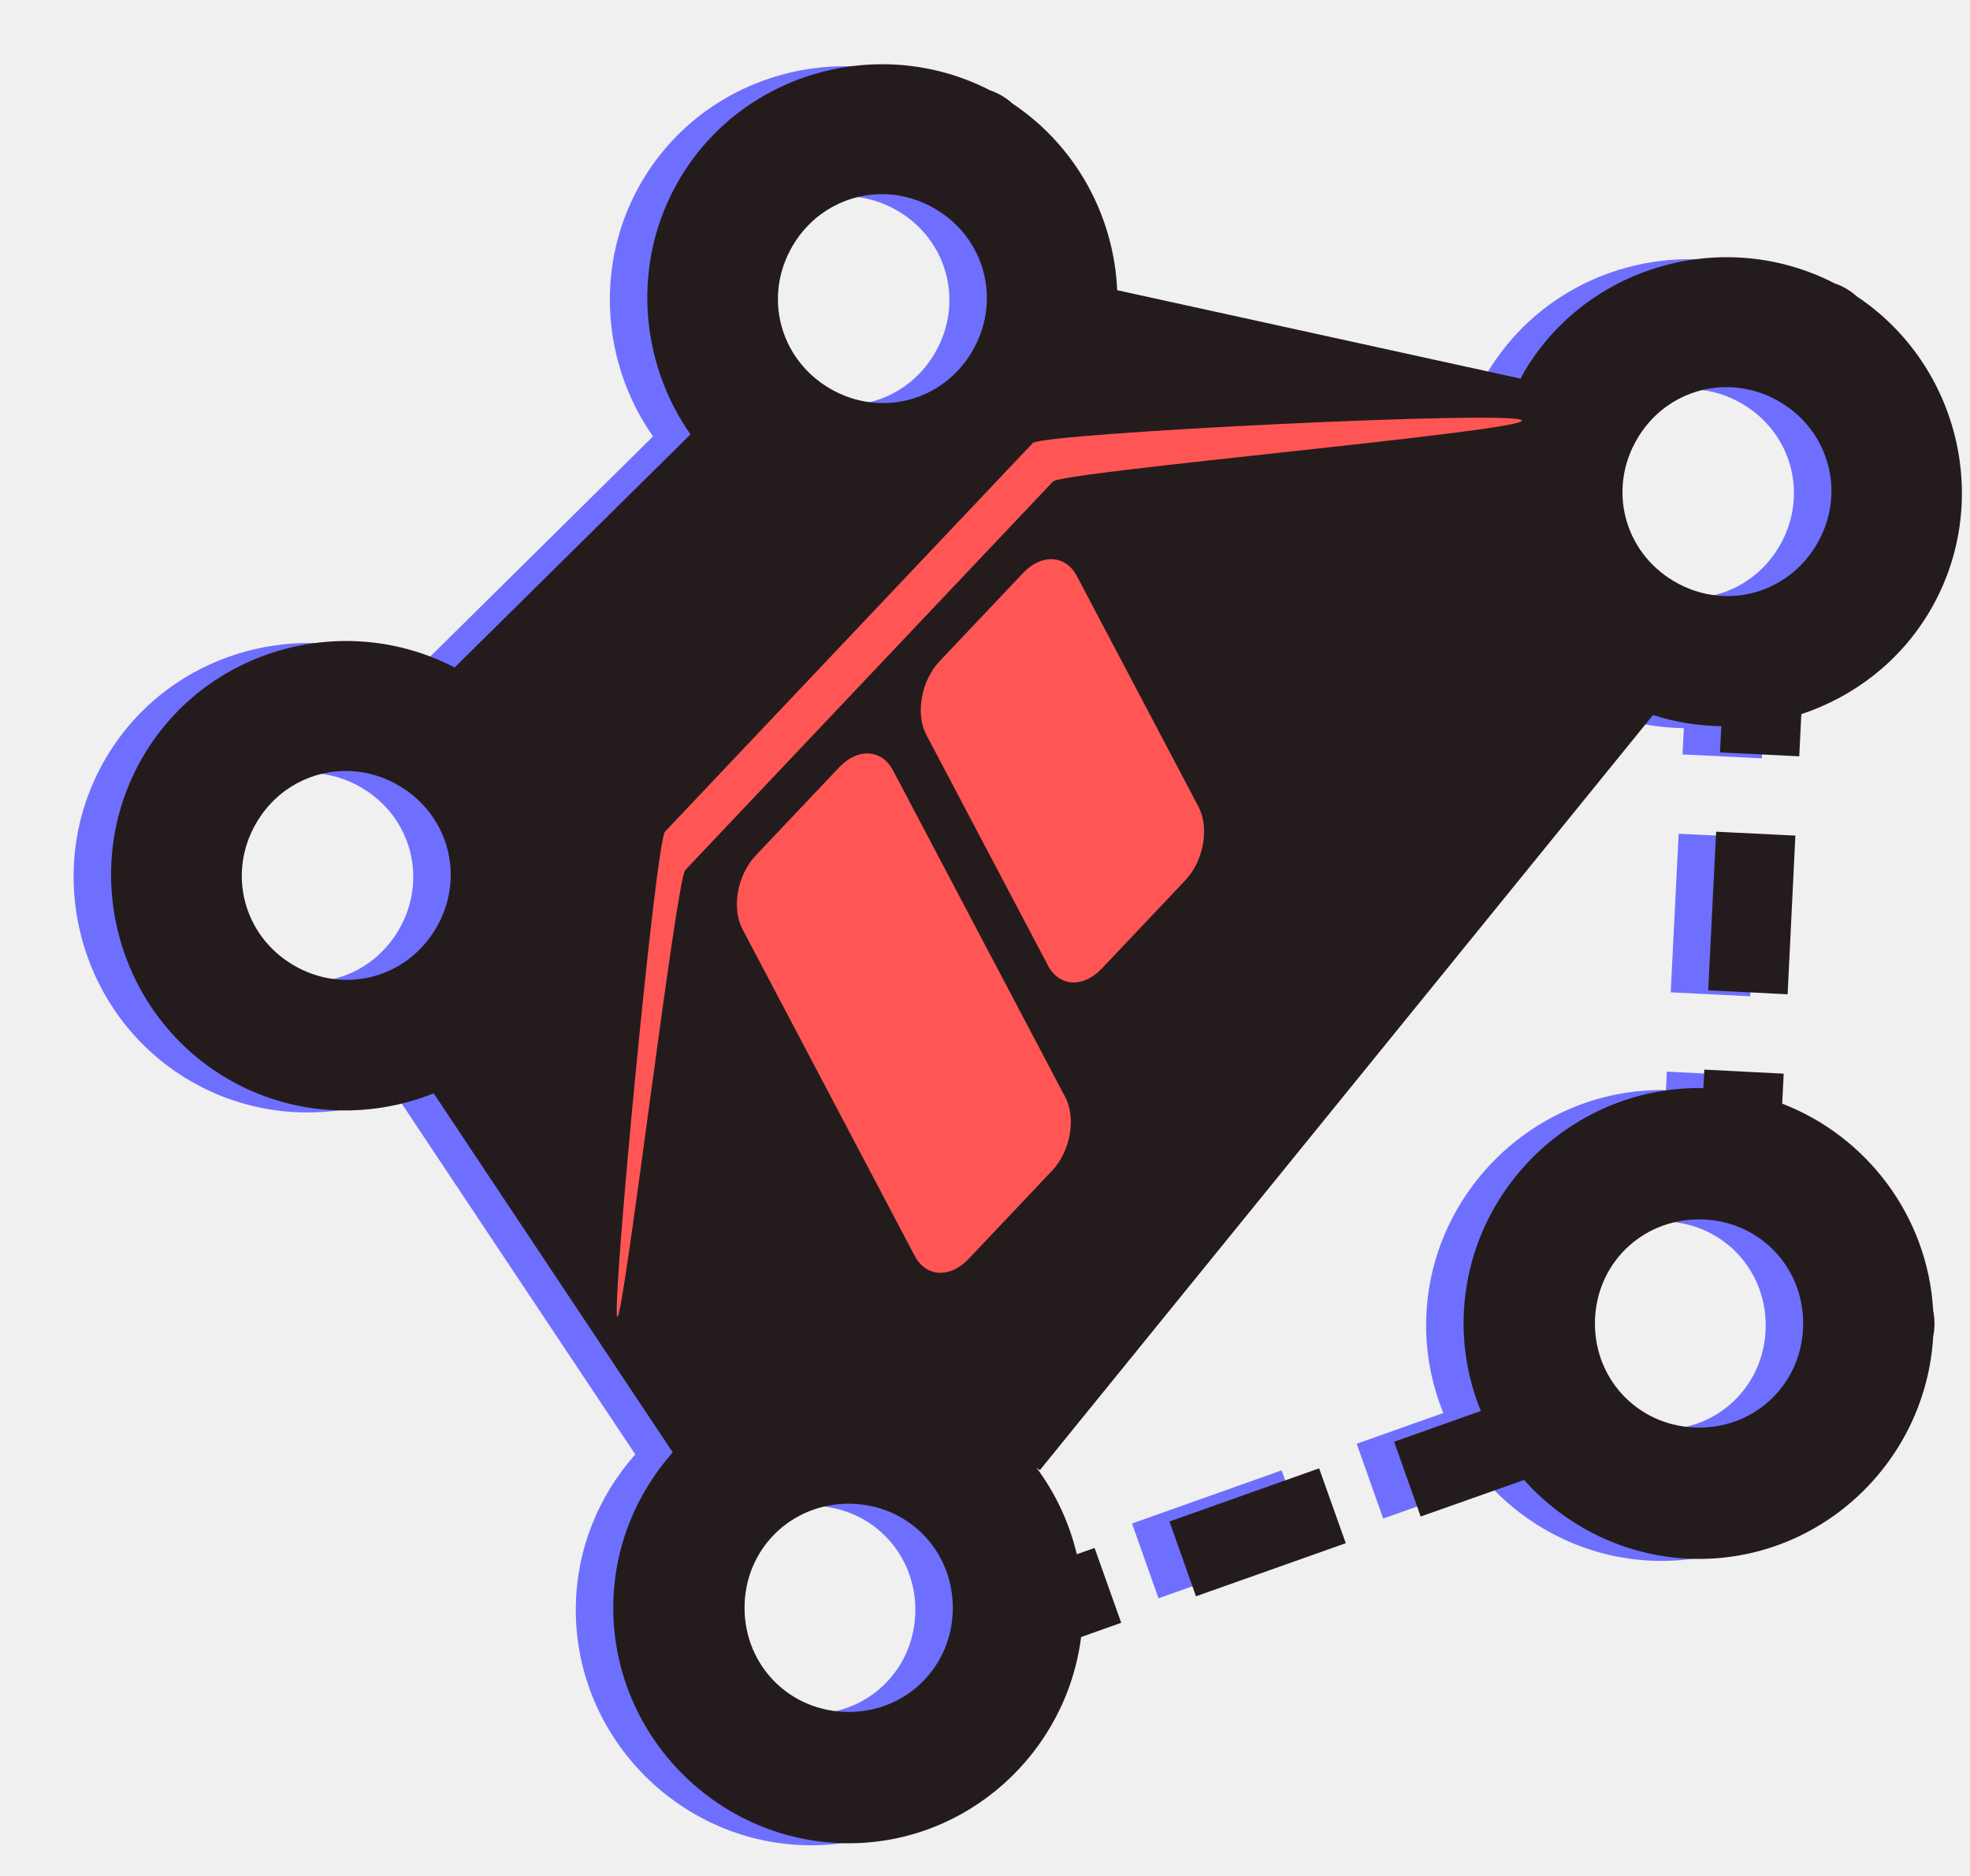
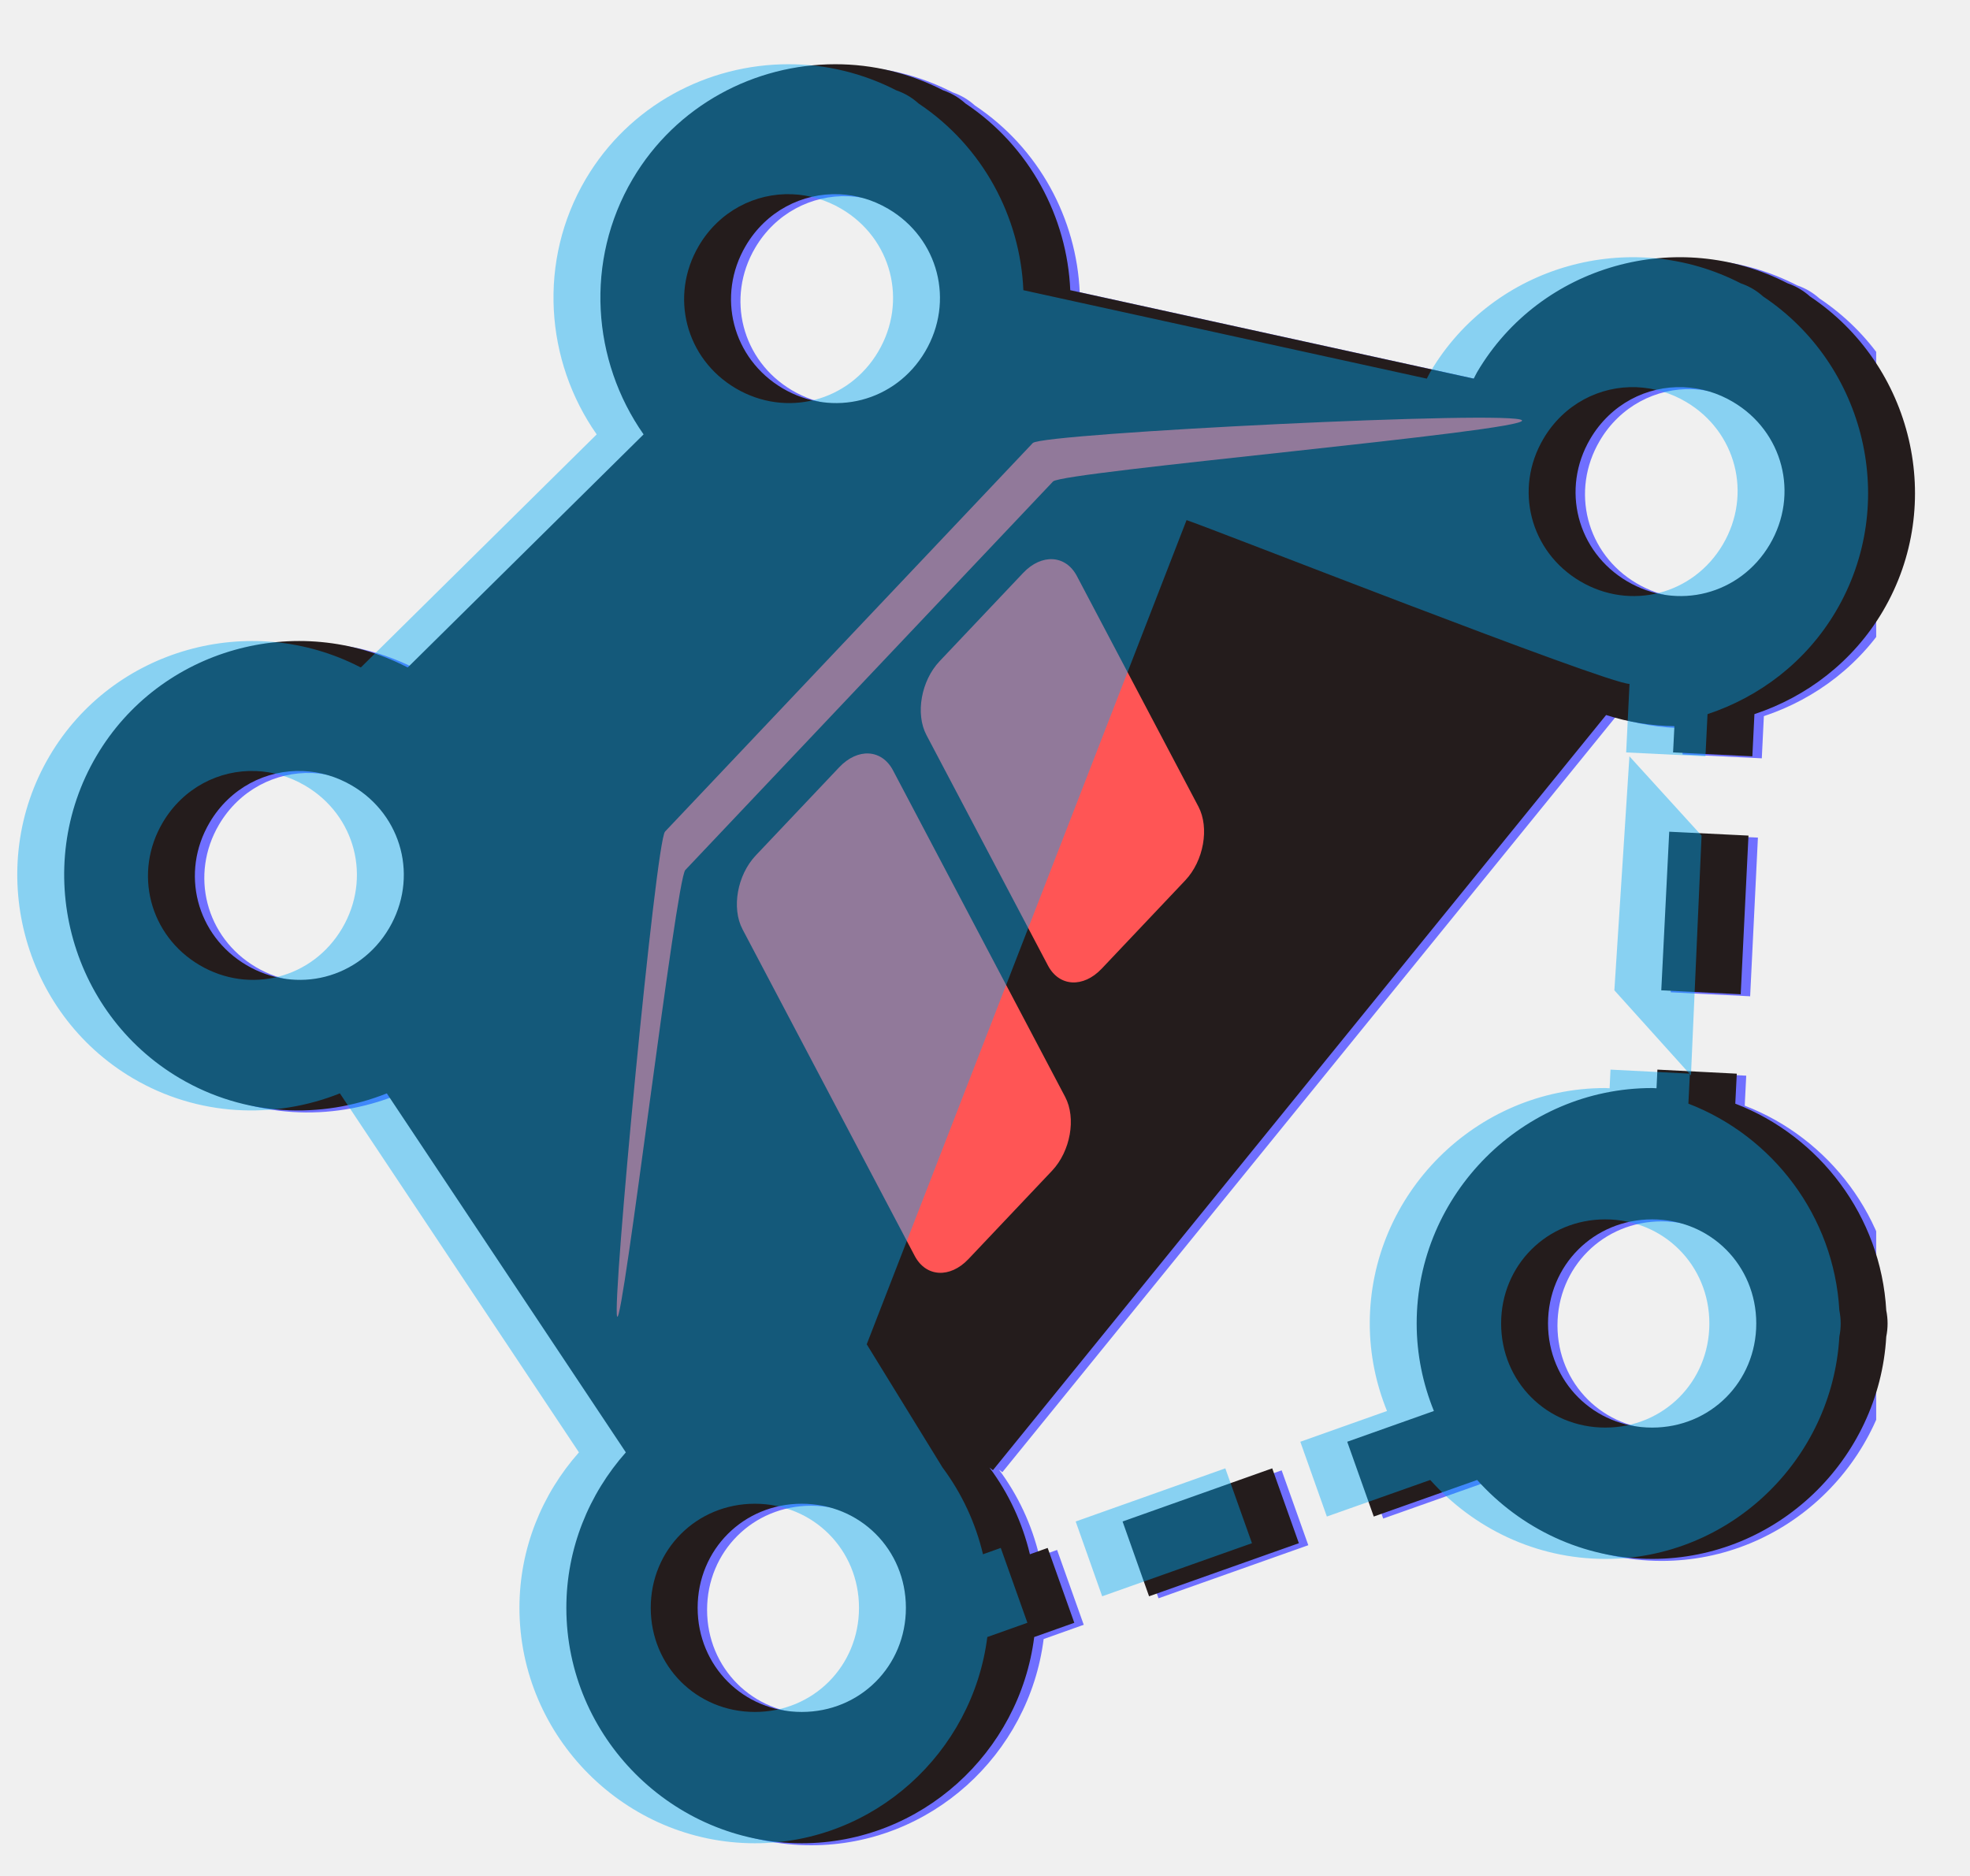
<svg xmlns="http://www.w3.org/2000/svg" viewBox="0 0 105 100" fill="none" role="img" width="105" height="100" version="1.1" id="svg1091" xml:space="preserve">
  <defs id="defs1095">
    <meshgradient id="meshgradient1607" gradientUnits="userSpaceOnUse" x="0.671" y="3.174">
      <meshrow id="meshrow1609">
        <meshpatch id="meshpatch1611">
          <stop path="c 33.049,0  66.098,0  99.147,0" style="stop-color:#ffffff;stop-opacity:1" id="stop1613" />
          <stop path="c 0,31.778  0,63.555  0,95.333" style="stop-color:#800080;stop-opacity:1" id="stop1615" />
          <stop path="c -33.049,0  -66.098,0  -99.147,0" style="stop-color:#ffffff;stop-opacity:1" id="stop1617" />
          <stop path="c 0,-31.778  0,-63.555  0,-95.333" style="stop-color:#800080;stop-opacity:1" id="stop1619" />
        </meshpatch>
      </meshrow>
    </meshgradient>
  </defs>
  <style id="style1073">.name-a { font: 4em "Fira Sans", sans-serif;      font-weight: 300;      fill: rgba(56, 144, 252, 0.879);      text-anchor: middle;      font-size: 4em; }
.name-b { font: 4em "Fira Sans", sans-serif;      font-weight: 300;      fill: #0ab0c6;      text-anchor: middle; }
.stone_een { fill: #d58307;        transform: rotate(-49deg); }
</style>
  <mask id="mask__ring" maskUnits="userSpaceOnUse" x="0" y="0" width="90" height="90">
    <rect width="90" height="90" rx="180" fill="#ffffff" id="rect1077" x="0" y="0" />
  </mask>
  <svg width="100" height="100" viewBox="0 0 100 100" aria-hidden="true" role="img" class="iconify iconify--gis" preserveAspectRatio="xMidYMid" version="1.1" id="svg1086" style="display:inline">
    <path d="m 45.023,3.531 c -4.29,0 -8.477,2.182 -10.8,6.12 -2.57,4.362 -2.164,9.697 0.583,13.612 l -12.567,12.42 a 3.5,3.5 0 0 0 -0.045,-0.015 c -5.843,-3.011 -13.169,-0.999 -16.546,4.73 -3.5,5.935 -1.5,13.686 4.435,17.186 3.463,2.042 7.543,2.2 11.037,0.806 l 12.74,19.137 c -1.964,2.217 -3.171,5.117 -3.171,8.287 0,6.89 5.659,12.55 12.548,12.55 6.358,0 11.61,-4.835 12.389,-10.993 l 2.137,-0.76 -1.42,-3.99 -0.947,0.338 a 12.608,12.608 0 0 0 -2.155,-4.623 l 0.184,0.142 32.683,-40.256 a 12.41,12.41 0 0 0 3.64,0.594 l -0.071,1.4 4.226,0.207 0.11,-2.248 c 2.779,-0.922 5.254,-2.789 6.845,-5.488 3.38,-5.733 1.591,-13.125 -3.882,-16.777 a 3.5,3.5 0 0 0 -0.555,-0.408 3.5,3.5 0 0 0 -0.639,-0.293 c -5.843,-3.011 -13.169,-0.999 -16.547,4.73 -0.068,0.115 -0.12,0.235 -0.183,0.352 l -21.504,-4.715 c -0.168,-3.901 -2.153,-7.663 -5.586,-9.953 a 3.5,3.5 0 0 0 -0.553,-0.409 3.5,3.5 0 0 0 -0.638,-0.293 12.526,12.526 0 0 0 -5.748,-1.39 z m 0.2,6.93 c 0.894,0.035 1.795,0.29 2.632,0.783 2.676,1.578 3.538,4.925 1.96,7.601 -1.577,2.676 -4.923,3.54 -7.6,1.961 -2.675,-1.578 -3.54,-4.923 -1.962,-7.6 1.085,-1.84 3.006,-2.823 4.97,-2.745 z m 45.013,10.286 a 5.6,5.6 0 0 1 2.631,0.783 c 2.676,1.578 3.541,4.925 1.963,7.601 -1.578,2.677 -4.925,3.541 -7.601,1.963 -2.677,-1.578 -3.54,-4.925 -1.961,-7.601 1.084,-1.84 3.004,-2.824 4.968,-2.746 z m -73.591,20.46 c 0.893,0.036 1.795,0.29 2.631,0.784 2.677,1.578 3.541,4.923 1.963,7.6 -1.578,2.675 -4.923,3.54 -7.6,1.962 -2.675,-1.578 -3.54,-4.925 -1.962,-7.601 1.085,-1.84 3.004,-2.822 4.969,-2.744 z m 72.827,3.235 -0.424,8.455 4.234,0.211 0.414,-8.459 z m -0.63,12.682 -0.048,0.994 c -0.078,-0.002 -0.154,-0.012 -0.232,-0.012 -6.89,0 -12.551,5.66 -12.551,12.549 0,1.647 0.331,3.22 0.918,4.666 l -4.62,1.64 1.415,3.987 5.51,-1.95 c 2.304,2.572 5.634,4.208 9.328,4.208 6.65,0 12.103,-5.288 12.478,-11.85 a 3.5,3.5 0 0 0 0.07,-0.701 3.5,3.5 0 0 0 -0.07,-0.694 c -0.284,-5.024 -3.55,-9.292 -8.047,-11.023 l 0.08,-1.598 -4.23,-0.216 z m -0.279,7.983 c 3.106,0 5.548,2.442 5.548,5.549 0,3.106 -2.442,5.55 -5.548,5.55 -3.107,0 -5.551,-2.444 -5.551,-5.55 0,-3.107 2.444,-5.549 5.55,-5.549 z m -20.25,13.271 -7.977,2.834 1.412,3.987 7.984,-2.83 -1.42,-3.99 z m -25.077,1.887 c 3.107,0 5.551,2.442 5.551,5.549 0,3.107 -2.444,5.55 -5.55,5.55 -3.107,0 -5.55,-2.443 -5.55,-5.55 0,-3.107 2.443,-5.549 5.55,-5.549 z" fill="#272626" fill-rule="evenodd" id="path1084" style="display:inline;fill:#6f6fff;fill-opacity:1" />
  </svg>
-   <svg width="105" height="100" viewBox="0 0 100 100" aria-hidden="true" role="img" class="iconify iconify--gis" preserveAspectRatio="xMidYMid" version="1.1" id="svg1082" style="display:inline" transform="translate(2.5)">
+   <svg width="105" height="100" viewBox="0 0 100 100" aria-hidden="true" role="img" class="iconify iconify--gis" preserveAspectRatio="xMidYMid" version="1.1" id="svg1082" style="display:inline">
    <path d="m 42.02,3.424 c -4.29,0 -8.477,2.182 -10.8,6.12 -2.57,4.362 -2.164,9.697 0.583,13.612 L 19.236,35.576 A 3.5,3.5 0 0 0 19.191,35.561 C 13.348,32.55 6.022,34.562 2.645,40.291 c -3.5,5.935 -1.5,13.686 4.435,17.186 3.463,2.042 7.543,2.2 11.037,0.806 l 12.74,19.137 c -1.964,2.217 -3.171,5.117 -3.171,8.287 0,6.89 5.659,12.55 12.548,12.55 6.358,0 11.61,-4.835 12.389,-10.993 l 2.137,-0.76 -1.42,-3.99 -0.947,0.338 a 12.608,12.608 0 0 0 -2.155,-4.623 l 0.184,0.142 32.683,-40.256 a 12.41,12.41 0 0 0 3.64,0.594 l -0.071,1.4 4.226,0.207 0.11,-2.248 c 2.779,-0.922 5.254,-2.789 6.845,-5.488 3.38,-5.733 1.591,-13.125 -3.882,-16.777 a 3.5,3.5 0 0 0 -0.555,-0.408 3.5,3.5 0 0 0 -0.639,-0.293 c -5.843,-3.011 -13.169,-0.999 -16.547,4.73 -0.068,0.115 -0.12,0.235 -0.183,0.352 L 54.545,15.469 C 54.377,11.568 52.392,7.806 48.959,5.516 A 3.5,3.5 0 0 0 48.406,5.107 3.5,3.5 0 0 0 47.768,4.814 12.526,12.526 0 0 0 42.02,3.424 Z m 0.2,6.93 c 0.894,0.035 1.795,0.29 2.632,0.783 2.676,1.578 3.538,4.925 1.96,7.601 -1.577,2.676 -4.923,3.54 -7.6,1.961 -2.675,-1.578 -3.54,-4.923 -1.962,-7.6 1.085,-1.84 3.006,-2.823 4.97,-2.745 z M 87.233,20.64 a 5.6,5.6 0 0 1 2.631,0.783 c 2.676,1.578 3.541,4.925 1.963,7.601 -1.578,2.677 -4.925,3.541 -7.601,1.963 -2.677,-1.578 -3.54,-4.925 -1.961,-7.601 1.084,-1.84 3.004,-2.824 4.968,-2.746 z M 13.642,41.1 c 0.893,0.036 1.795,0.29 2.631,0.784 2.677,1.578 3.541,4.923 1.963,7.6 -1.578,2.675 -4.923,3.54 -7.6,1.962 -2.675,-1.578 -3.54,-4.925 -1.962,-7.601 1.085,-1.84 3.004,-2.822 4.969,-2.744 z m 72.827,3.235 -0.424,8.455 4.234,0.211 0.414,-8.459 z m -0.63,12.682 -0.048,0.994 c -0.078,-0.002 -0.154,-0.012 -0.232,-0.012 -6.89,0 -12.551,5.66 -12.551,12.549 0,1.647 0.331,3.22 0.918,4.666 l -4.62,1.64 1.415,3.987 5.51,-1.95 c 2.304,2.572 5.634,4.208 9.328,4.208 6.65,0 12.103,-5.288 12.478,-11.85 a 3.5,3.5 0 0 0 0.07,-0.701 3.5,3.5 0 0 0 -0.07,-0.694 C 97.753,64.83 94.487,60.562 89.99,58.831 l 0.08,-1.598 -4.23,-0.216 z M 85.56,65 c 3.106,0 5.548,2.442 5.548,5.549 0,3.106 -2.442,5.55 -5.548,5.55 -3.107,0 -5.551,-2.444 -5.551,-5.55 0,-3.107 2.444,-5.549 5.55,-5.549 z m -20.25,13.271 -7.977,2.834 1.412,3.987 7.984,-2.83 -1.42,-3.99 z m -25.077,1.887 c 3.107,0 5.551,2.442 5.551,5.549 0,3.107 -2.444,5.55 -5.55,5.55 -3.107,0 -5.55,-2.443 -5.55,-5.55 0,-3.107 2.443,-5.549 5.55,-5.549 z" fill="#d58307" fill-rule="evenodd" id="path1080" style="display:inline;fill:#241c1c" />
  </svg>
  <g id="layer1" style="display:inline">
    <g style="fill:#ff5555" id="g4345" transform="matrix(0.06749587,0.1280481,-0.1113746,0.1176951,57.34258,14.81166)">
      <path d="m 47.994,39.995 v 176 c 0,4.418 104.568,93.286 100.15,93.286 -4.418,0 -116.15,-88.868 -116.15,-93.286 v -176 c 0,-4.418 127.74,-154.032 132.158,-154.032 4.418,0 -116.158,149.614 -116.158,154.032 z M 80,120 h 96 c 8.832,-0.01 15.99,-7.168 16,-16 V 64 C 191.99,55.168 184.832,48.01 176,48 H 80 c -8.832,0.01 -15.99,7.168 -16,16 v 40 c 0.01,8.832 7.168,15.99 16,16 z m 136,16 H 80 c -8.832,0.01 -15.99,7.168 -16,16 v 40 c 0.01,8.832 7.168,15.99 16,16 h 136 c 8.832,-0.01 15.99,-7.168 16,-16 v -40 c -0.01,-8.832 -7.168,-15.99 -16,-16 z" id="path4337" style="fill:#ff5555" />
    </g>
  </g>
-   <svg width="100" height="100" viewBox="0 0 100 100" aria-hidden="true" role="img" class="iconify iconify--gis" preserveAspectRatio="xMidYMid" version="1.1" id="svg1620" style="display:none">
-     <path d="m 42.02,3.424 c -4.29,0 -8.477,2.182 -10.8,6.12 -2.57,4.362 -2.164,9.697 0.583,13.612 L 19.236,35.576 C 19.221,35.571 19.206,35.566 19.191,35.561 13.348,32.55 6.022,34.562 2.645,40.291 c -3.5,5.935 -1.5,13.686 4.435,17.186 3.463,2.042 7.543,2.2 11.037,0.806 l 12.74,19.137 c -1.964,2.217 -3.171,5.117 -3.171,8.287 0,6.89 5.659,12.55 12.548,12.55 6.358,0 11.61,-4.835 12.389,-10.993 l 2.137,-0.76 -1.42,-3.99 -0.947,0.338 C 51.997,81.18 51.264,79.607 50.238,78.229 L 46.196,71.659 63.243,27.725 c 1.177,0.378 22.373,8.716 23.609,8.732 L 86.674,40.109 90.9,40.316 91.01,38.068 c 2.779,-0.922 5.254,-2.789 6.845,-5.488 3.38,-5.733 1.591,-13.125 -3.882,-16.777 -0.171,-0.154 -0.357,-0.291 -0.555,-0.408 -0.203,-0.119 -0.417,-0.217 -0.639,-0.293 -5.843,-3.011 -13.169,-0.999 -16.547,4.73 -0.068,0.115 -0.12,0.235 -0.183,0.352 L 54.545,15.469 C 54.377,11.568 52.392,7.806 48.959,5.516 48.789,5.362 48.603,5.225 48.406,5.107 48.204,4.988 47.99,4.89 47.768,4.814 45.99,3.899 44.019,3.422 42.02,3.424 Z m 0.2,6.93 c 0.894,0.035 1.795,0.29 2.632,0.783 2.676,1.578 3.538,4.925 1.96,7.601 -1.577,2.676 -4.923,3.54 -7.6,1.961 -2.675,-1.578 -3.54,-4.923 -1.962,-7.6 1.085,-1.84 3.006,-2.823 4.97,-2.745 z M 87.233,20.64 c 0.928,0.039 1.833,0.308 2.631,0.783 2.676,1.578 3.541,4.925 1.963,7.601 -1.578,2.677 -4.925,3.541 -7.601,1.963 -2.677,-1.578 -3.54,-4.925 -1.961,-7.601 1.084,-1.84 3.004,-2.824 4.968,-2.746 z M 13.642,41.1 c 0.893,0.036 1.795,0.29 2.631,0.784 2.677,1.578 3.541,4.923 1.963,7.6 -1.578,2.675 -4.923,3.54 -7.6,1.962 -2.675,-1.578 -3.54,-4.925 -1.962,-7.601 1.085,-1.84 3.004,-2.822 4.969,-2.744 z M 86.848,40.316 86.045,52.79 90.127,57.323 90.693,44.542 Z M 85.839,57.017 85.791,58.011 c -0.078,-0.002 -0.154,-0.012 -0.232,-0.012 -6.89,0 -12.551,5.66 -12.551,12.549 0,1.647 0.331,3.22 0.918,4.666 l -4.62,1.64 1.415,3.987 5.51,-1.95 c 2.304,2.572 5.634,4.208 9.328,4.208 6.65,0 12.103,-5.288 12.478,-11.85 0.047,-0.231 0.07,-0.466 0.07,-0.701 -1.66e-4,-0.233 -0.024,-0.466 -0.07,-0.694 -0.284,-5.024 -3.55,-9.292 -8.047,-11.023 l 0.08,-1.598 -4.23,-0.216 z M 85.56,65 c 3.106,0 5.548,2.442 5.548,5.549 0,3.106 -2.442,5.55 -5.548,5.55 -3.107,0 -5.551,-2.444 -5.551,-5.55 0,-3.107 2.444,-5.549 5.55,-5.549 z m -20.25,13.271 -7.977,2.834 1.412,3.987 7.984,-2.83 -1.42,-3.99 z m -25.077,1.887 c 3.107,0 5.551,2.442 5.551,5.549 0,3.107 -2.444,5.55 -5.55,5.55 -3.107,0 -5.55,-2.443 -5.55,-5.55 0,-3.107 2.443,-5.549 5.55,-5.549 z" fill="#272626" fill-rule="evenodd" id="path1618" style="display:inline;fill:#0000ff;fill-opacity:0.728" />
+   <svg width="100" height="100" viewBox="0 0 100 100" aria-hidden="true" role="img" class="iconify iconify--gis" preserveAspectRatio="xMidYMid" version="1.1" id="svg1620" style="display:inline">
+     <path d="m 42.02,3.424 c -4.29,0 -8.477,2.182 -10.8,6.12 -2.57,4.362 -2.164,9.697 0.583,13.612 L 19.236,35.576 C 19.221,35.571 19.206,35.566 19.191,35.561 13.348,32.55 6.022,34.562 2.645,40.291 c -3.5,5.935 -1.5,13.686 4.435,17.186 3.463,2.042 7.543,2.2 11.037,0.806 l 12.74,19.137 c -1.964,2.217 -3.171,5.117 -3.171,8.287 0,6.89 5.659,12.55 12.548,12.55 6.358,0 11.61,-4.835 12.389,-10.993 l 2.137,-0.76 -1.42,-3.99 -0.947,0.338 C 51.997,81.18 51.264,79.607 50.238,78.229 L 46.196,71.659 63.243,27.725 c 1.177,0.378 22.373,8.716 23.609,8.732 L 86.674,40.109 90.9,40.316 91.01,38.068 c 2.779,-0.922 5.254,-2.789 6.845,-5.488 3.38,-5.733 1.591,-13.125 -3.882,-16.777 -0.171,-0.154 -0.357,-0.291 -0.555,-0.408 -0.203,-0.119 -0.417,-0.217 -0.639,-0.293 -5.843,-3.011 -13.169,-0.999 -16.547,4.73 -0.068,0.115 -0.12,0.235 -0.183,0.352 L 54.545,15.469 C 54.377,11.568 52.392,7.806 48.959,5.516 48.789,5.362 48.603,5.225 48.406,5.107 48.204,4.988 47.99,4.89 47.768,4.814 45.99,3.899 44.019,3.422 42.02,3.424 Z m 0.2,6.93 c 0.894,0.035 1.795,0.29 2.632,0.783 2.676,1.578 3.538,4.925 1.96,7.601 -1.577,2.676 -4.923,3.54 -7.6,1.961 -2.675,-1.578 -3.54,-4.923 -1.962,-7.6 1.085,-1.84 3.006,-2.823 4.97,-2.745 z M 87.233,20.64 c 0.928,0.039 1.833,0.308 2.631,0.783 2.676,1.578 3.541,4.925 1.963,7.601 -1.578,2.677 -4.925,3.541 -7.601,1.963 -2.677,-1.578 -3.54,-4.925 -1.961,-7.601 1.084,-1.84 3.004,-2.824 4.968,-2.746 z M 13.642,41.1 c 0.893,0.036 1.795,0.29 2.631,0.784 2.677,1.578 3.541,4.923 1.963,7.6 -1.578,2.675 -4.923,3.54 -7.6,1.962 -2.675,-1.578 -3.54,-4.925 -1.962,-7.601 1.085,-1.84 3.004,-2.822 4.969,-2.744 z M 86.848,40.316 86.045,52.79 90.127,57.323 90.693,44.542 Z M 85.839,57.017 85.791,58.011 c -0.078,-0.002 -0.154,-0.012 -0.232,-0.012 -6.89,0 -12.551,5.66 -12.551,12.549 0,1.647 0.331,3.22 0.918,4.666 l -4.62,1.64 1.415,3.987 5.51,-1.95 c 2.304,2.572 5.634,4.208 9.328,4.208 6.65,0 12.103,-5.288 12.478,-11.85 0.047,-0.231 0.07,-0.466 0.07,-0.701 -1.66e-4,-0.233 -0.024,-0.466 -0.07,-0.694 -0.284,-5.024 -3.55,-9.292 -8.047,-11.023 l 0.08,-1.598 -4.23,-0.216 z M 85.56,65 c 3.106,0 5.548,2.442 5.548,5.549 0,3.106 -2.442,5.55 -5.548,5.55 -3.107,0 -5.551,-2.444 -5.551,-5.55 0,-3.107 2.444,-5.549 5.55,-5.549 z m -20.25,13.271 -7.977,2.834 1.412,3.987 7.984,-2.83 -1.42,-3.99 z m -25.077,1.887 c 3.107,0 5.551,2.442 5.551,5.549 0,3.107 -2.444,5.55 -5.55,5.55 -3.107,0 -5.55,-2.443 -5.55,-5.55 0,-3.107 2.443,-5.549 5.55,-5.549 z" fill="#272626" fill-rule="evenodd" id="path1618" style="display:inline;fill:#00aaf5;fill-opacity:0.431" />
  </svg>
  <svg width="100" height="100" viewBox="0 0 100 100" aria-hidden="true" role="img" class="iconify iconify--gis" preserveAspectRatio="xMidYMid" version="1.1" id="svg187" style="display:inline">
    <path d="m 42.02,3.424 c -4.29,0 -8.477,2.182 -10.8,6.12 -2.57,4.362 -2.164,9.697 0.583,13.612 L 19.236,35.576 C 19.221,35.571 19.206,35.566 19.191,35.561 13.348,32.55 6.022,34.562 2.645,40.291 c -3.5,5.935 -1.5,13.686 4.435,17.186 3.463,2.042 7.543,2.2 11.037,0.806 l 12.74,19.137 c -1.964,2.217 -3.171,5.117 -3.171,8.287 0,6.89 5.659,12.55 12.548,12.55 6.358,0 11.61,-4.835 12.389,-10.993 l 2.137,-0.76 -1.42,-3.99 -0.947,0.338 C 51.997,81.18 51.264,79.607 50.238,78.229 L 46.196,71.659 63.243,27.725 c 1.177,0.378 22.373,8.716 23.609,8.732 L 86.674,40.109 90.9,40.316 91.01,38.068 c 2.779,-0.922 5.254,-2.789 6.845,-5.488 3.38,-5.733 1.591,-13.125 -3.882,-16.777 -0.171,-0.154 -0.357,-0.291 -0.555,-0.408 -0.203,-0.119 -0.417,-0.217 -0.639,-0.293 -5.843,-3.011 -13.169,-0.999 -16.547,4.73 -0.068,0.115 -0.12,0.235 -0.183,0.352 L 54.545,15.469 C 54.377,11.568 52.392,7.806 48.959,5.516 48.789,5.362 48.603,5.225 48.406,5.107 48.204,4.988 47.99,4.89 47.768,4.814 45.99,3.899 44.019,3.422 42.02,3.424 Z m 0.2,6.93 c 0.894,0.035 1.795,0.29 2.632,0.783 2.676,1.578 3.538,4.925 1.96,7.601 -1.577,2.676 -4.923,3.54 -7.6,1.961 -2.675,-1.578 -3.54,-4.923 -1.962,-7.6 1.085,-1.84 3.006,-2.823 4.97,-2.745 z M 87.233,20.64 c 0.928,0.039 1.833,0.308 2.631,0.783 2.676,1.578 3.541,4.925 1.963,7.601 -1.578,2.677 -4.925,3.541 -7.601,1.963 -2.677,-1.578 -3.54,-4.925 -1.961,-7.601 1.084,-1.84 3.004,-2.824 4.968,-2.746 z M 13.642,41.1 c 0.893,0.036 1.795,0.29 2.631,0.784 2.677,1.578 3.541,4.923 1.963,7.6 -1.578,2.675 -4.923,3.54 -7.6,1.962 -2.675,-1.578 -3.54,-4.925 -1.962,-7.601 1.085,-1.84 3.004,-2.822 4.969,-2.744 z M 86.848,40.316 86.045,52.79 90.127,57.323 90.693,44.542 Z M 85.839,57.017 85.791,58.011 c -0.078,-0.002 -0.154,-0.012 -0.232,-0.012 -6.89,0 -12.551,5.66 -12.551,12.549 0,1.647 0.331,3.22 0.918,4.666 l -4.62,1.64 1.415,3.987 5.51,-1.95 c 2.304,2.572 5.634,4.208 9.328,4.208 6.65,0 12.103,-5.288 12.478,-11.85 0.047,-0.231 0.07,-0.466 0.07,-0.701 -1.66e-4,-0.233 -0.024,-0.466 -0.07,-0.694 -0.284,-5.024 -3.55,-9.292 -8.047,-11.023 l 0.08,-1.598 -4.23,-0.216 z M 85.56,65 c 3.106,0 5.548,2.442 5.548,5.549 0,3.106 -2.442,5.55 -5.548,5.55 -3.107,0 -5.551,-2.444 -5.551,-5.55 0,-3.107 2.444,-5.549 5.55,-5.549 z m -20.25,13.271 -7.977,2.834 1.412,3.987 7.984,-2.83 -1.42,-3.99 z m -25.077,1.887 c 3.107,0 5.551,2.442 5.551,5.549 0,3.107 -2.444,5.55 -5.55,5.55 -3.107,0 -5.55,-2.443 -5.55,-5.55 0,-3.107 2.443,-5.549 5.55,-5.549 z" fill="#272626" fill-rule="evenodd" id="path185" style="display:inline;fill:#000000;fill-opacity:0;stroke:url(#meshgradient1607);stroke-width:0.5;stroke-linecap:round;stroke-linejoin:bevel;stroke-dasharray:none;stroke-dashoffset:0;stroke-opacity:1;paint-order:normal" />
  </svg>
</svg>
